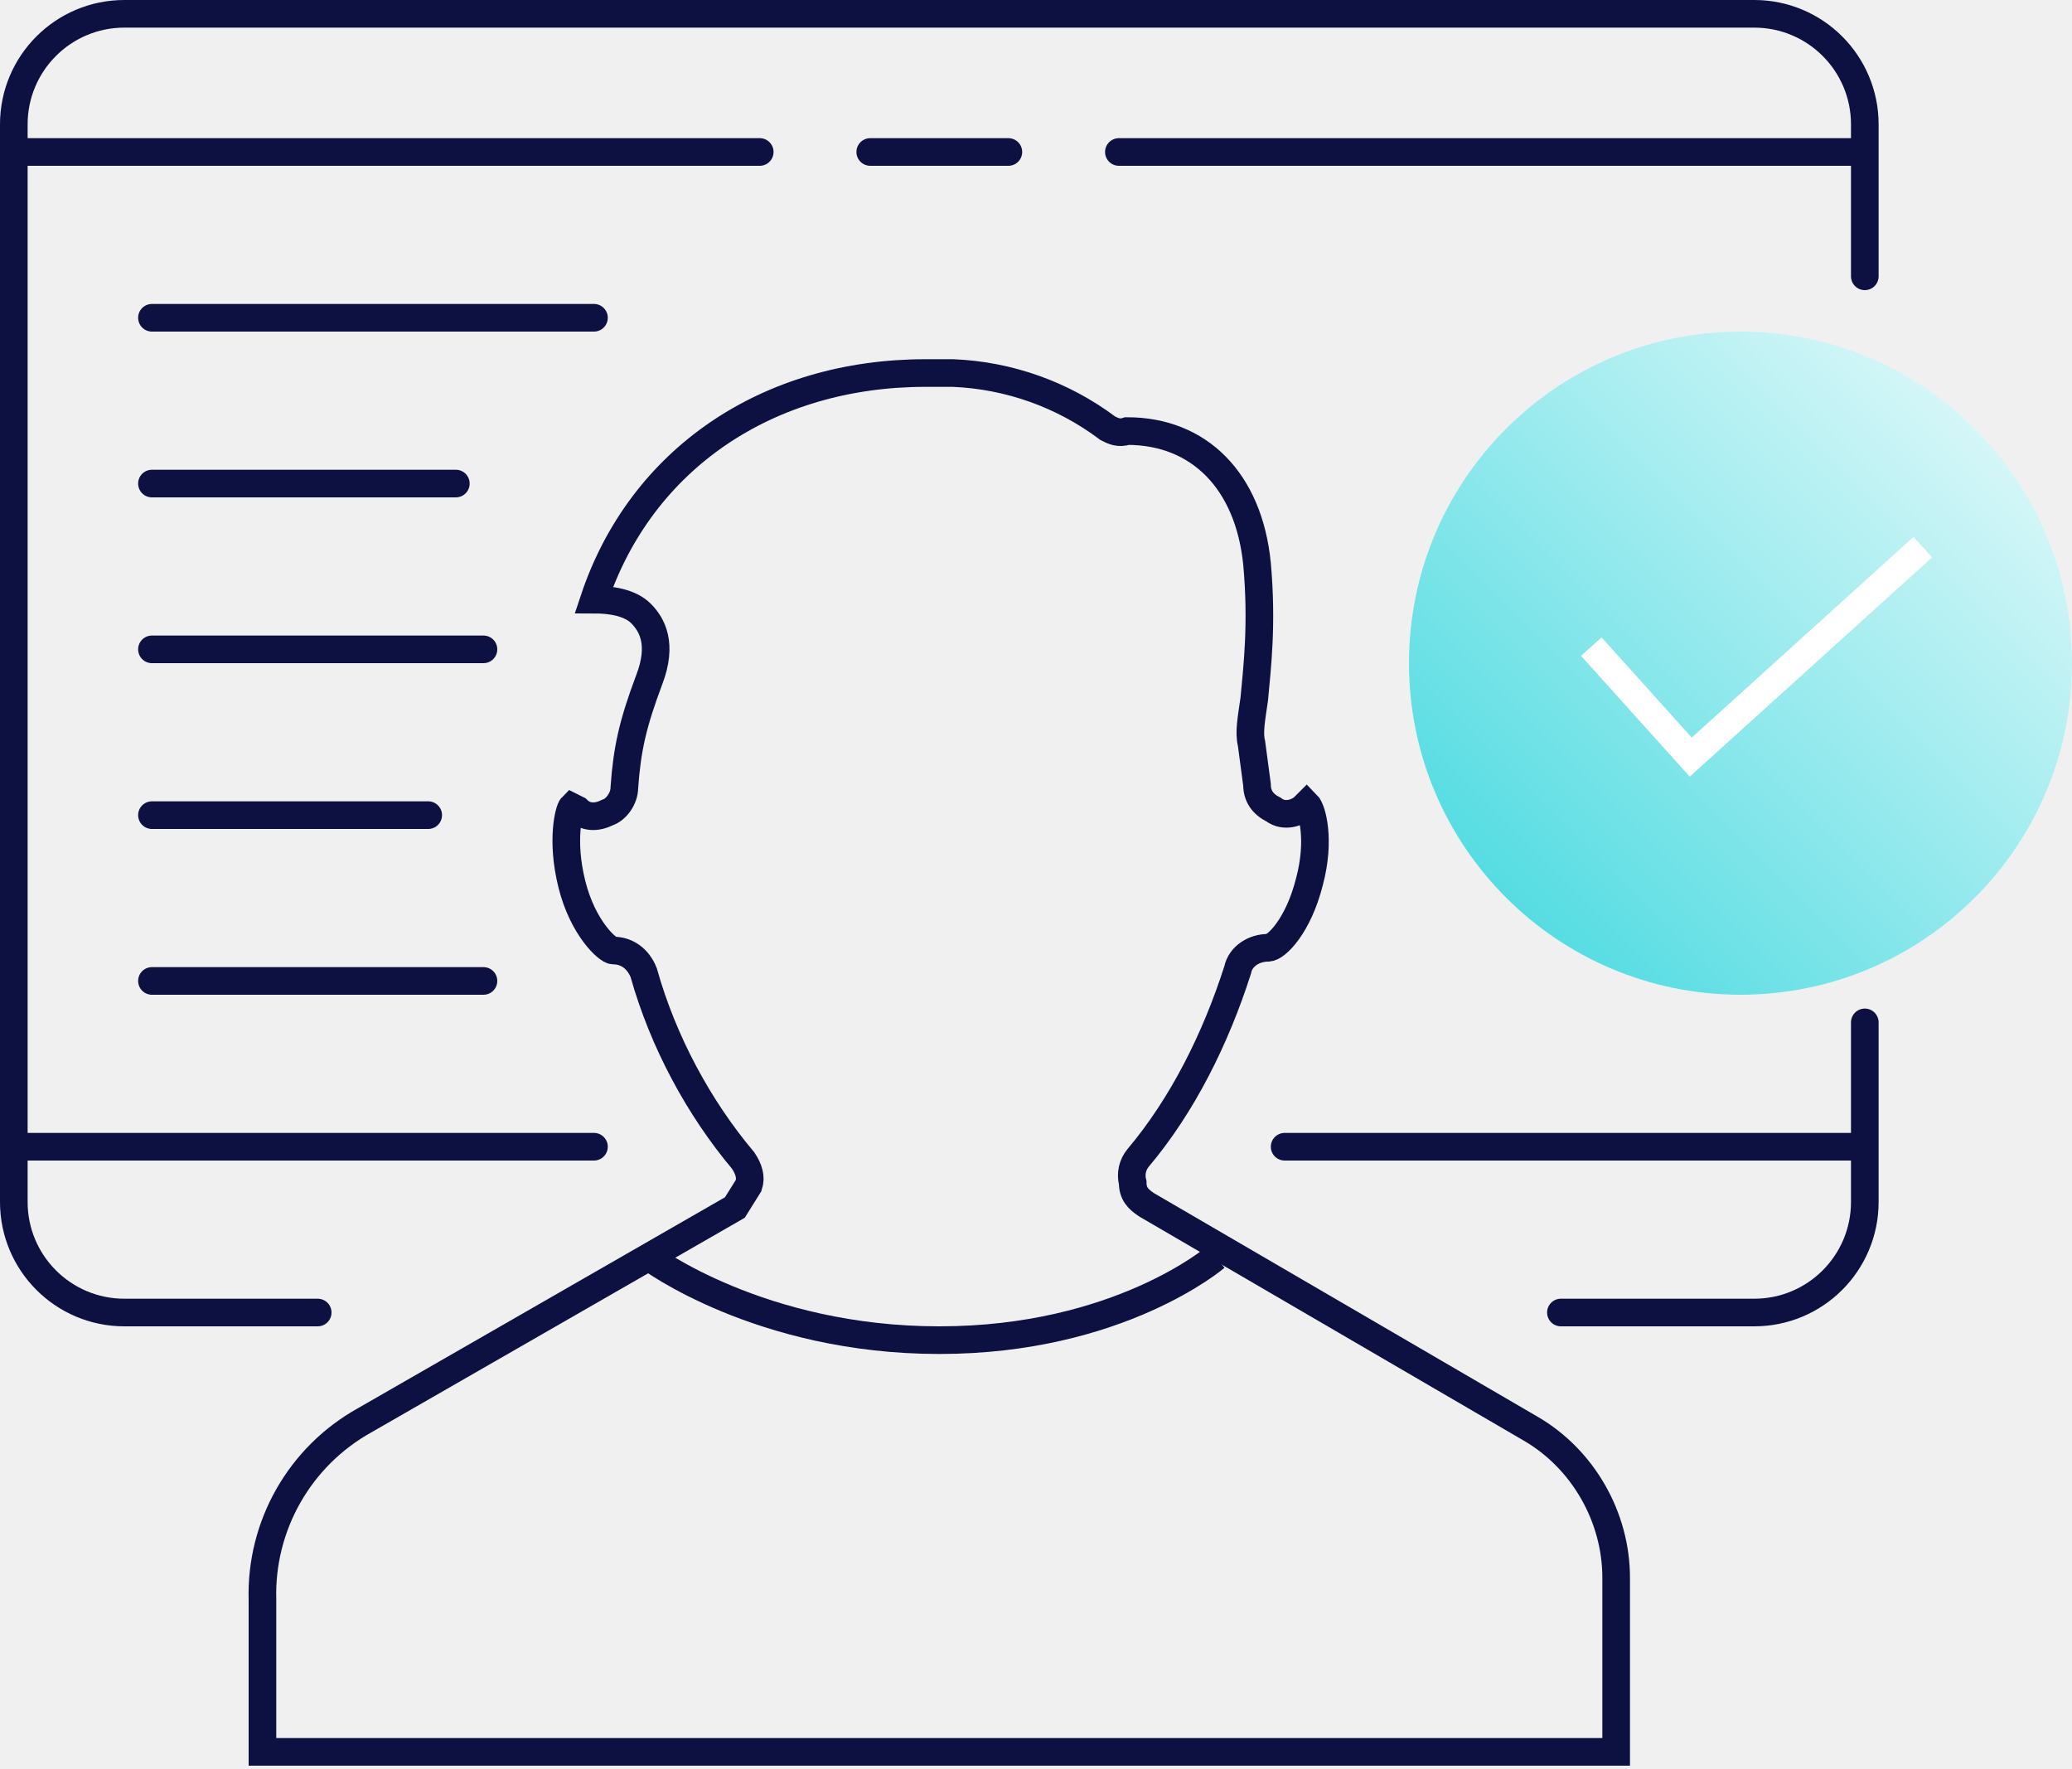
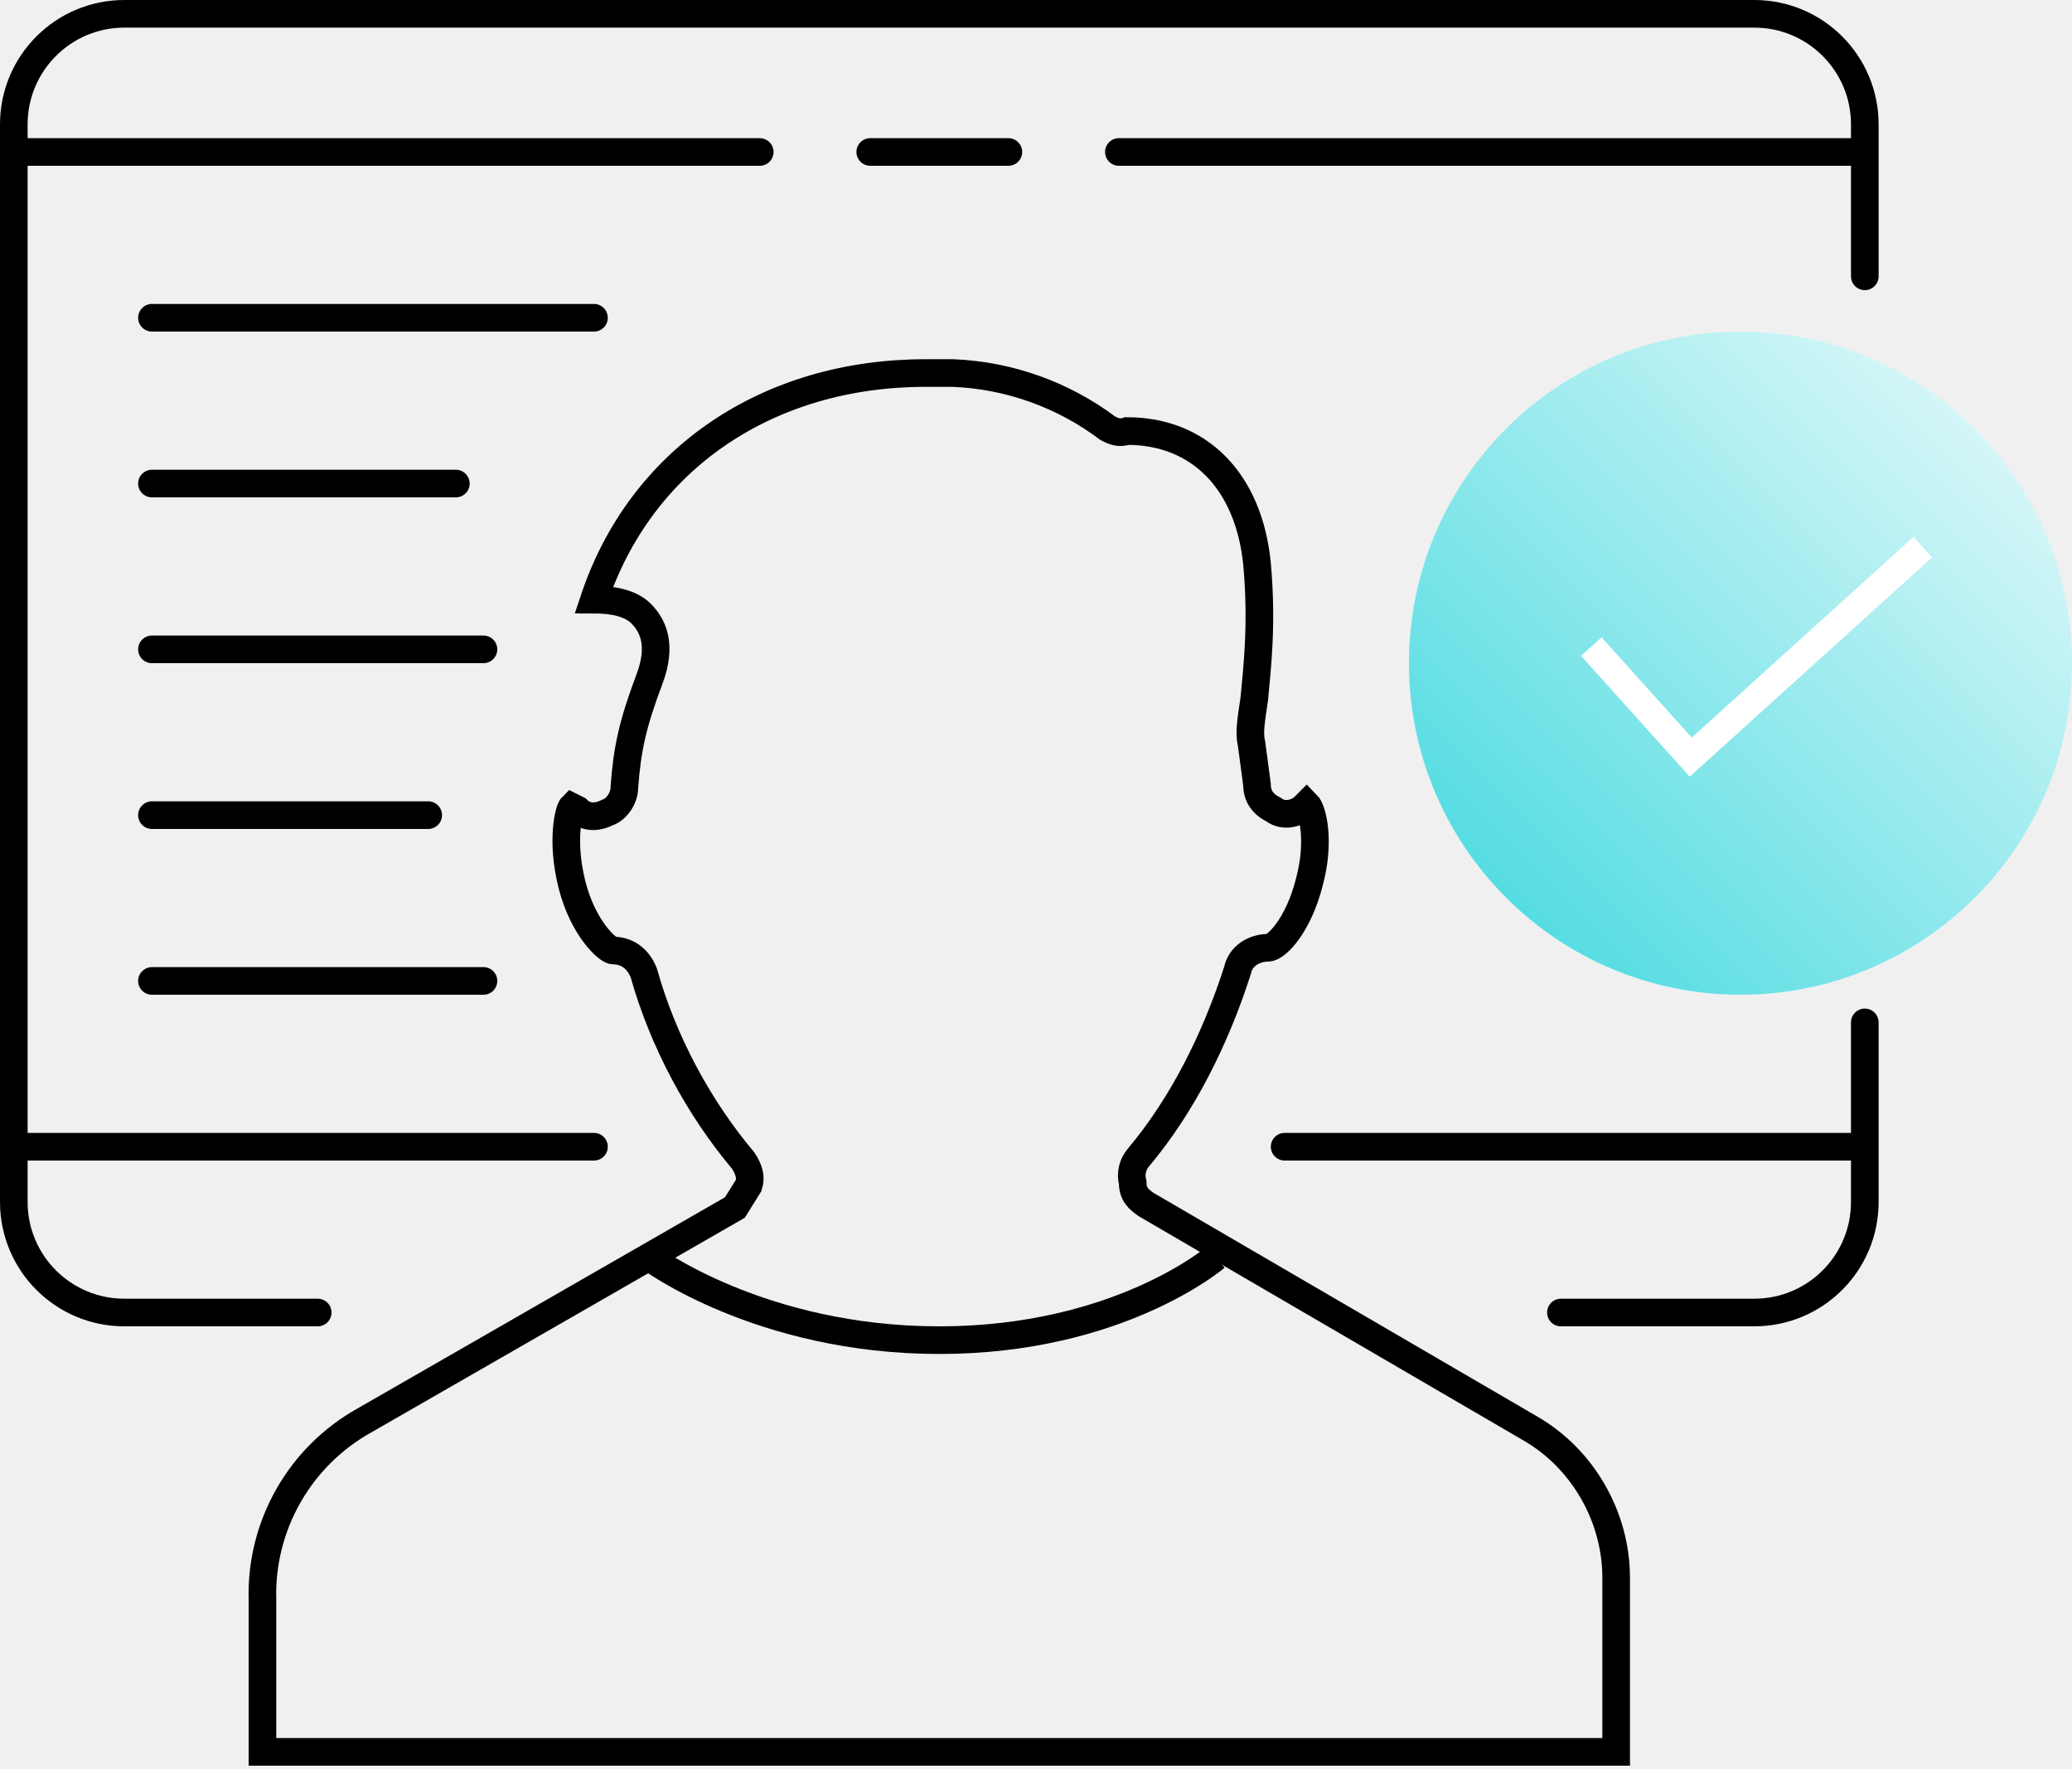
<svg xmlns="http://www.w3.org/2000/svg" width="75" height="64" fill="none">
-   <path d="M40.1 15.5a10 10 0 00-5.6-2h-1c-5.7 0-10.3 3.1-12 8.2.6 0 1.3.1 1.7.5.4.4.8 1.1.3 2.4-.6 1.6-.8 2.5-.9 3.9 0 .4-.3.8-.6.9-.4.2-.8.2-1.1-.1l-.2-.1c-.1.1-.4 1.2 0 2.8.4 1.6 1.3 2.4 1.5 2.4.5 0 .9.3 1.1.8.7 2.5 2 4.9 3.6 6.8.2.3.3.6.2.9l-.5.8-13.4 7.7a7.2 7.2 0 00-3.7 6.5v5.5h49v-6.3c0-2.2-1.2-4.3-3.1-5.4l-13.9-8.1c-.3-.2-.5-.4-.5-.8a1 1 0 01.2-.9c1.6-1.9 2.8-4.3 3.6-6.8.1-.5.6-.8 1.1-.8.3 0 1.1-.8 1.5-2.4.4-1.5.1-2.6-.1-2.8l-.1.1c-.2.2-.7.4-1.1.1-.4-.2-.6-.5-.6-.9l-.2-1.5c-.1-.4 0-.9.1-1.6.1-1.1.3-2.7.1-4.9-.3-3-2.1-4.8-4.7-4.8-.3.1-.5 0-.7-.1z" fill="none" stroke="#0C1142"> </path>
-   <path d="M23.5 45.5s4 3 10.5 3 10-3 10-3" stroke="#0C1142"> </path>
-   <path d="M5.5 23.5h12M5.5 11.5h16M5.5 17.5h11M5.5 35.5h12" stroke="#0C1142" stroke-linecap="round"> </path>
-   <path d="M11.5 47.5h-7a4 4 0 01-4-4v-39a4 4 0 014-4h59a4 4 0 014 4V10m-11 37.5h7a4 4 0 004-4V37M46.5 41.5h21M.5 41.5h21M40.5 5.5h27M.5 5.5h27M31.5 5.5h5" stroke="#0C1142" stroke-miterlimit="10" stroke-linecap="round"> </path>
-   <path d="M5.5 29.5h10" stroke="#0C1142" stroke-linecap="round"> </path>
+   <path d="M40.1 15.5a10 10 0 00-5.6-2h-1c-5.7 0-10.3 3.1-12 8.2.6 0 1.3.1 1.7.5.4.4.8 1.1.3 2.4-.6 1.6-.8 2.5-.9 3.9 0 .4-.3.8-.6.9-.4.2-.8.2-1.1-.1l-.2-.1c-.1.1-.4 1.2 0 2.8.4 1.6 1.3 2.4 1.5 2.4.5 0 .9.3 1.1.8.7 2.5 2 4.9 3.6 6.8.2.3.3.6.2.9l-.5.8-13.4 7.7a7.2 7.2 0 00-3.7 6.5v5.5h49v-6.3c0-2.2-1.2-4.3-3.1-5.4l-13.9-8.1c-.3-.2-.5-.4-.5-.8a1 1 0 01.2-.9c1.6-1.9 2.8-4.3 3.6-6.8.1-.5.6-.8 1.1-.8.3 0 1.1-.8 1.5-2.4.4-1.5.1-2.6-.1-2.8l-.1.1c-.2.2-.7.4-1.1.1-.4-.2-.6-.5-.6-.9l-.2-1.5c-.1-.4 0-.9.1-1.6.1-1.1.3-2.7.1-4.9-.3-3-2.1-4.8-4.7-4.8-.3.1-.5 0-.7-.1z" fill="none" stroke="currentColor"> </path>
+   <path d="M23.5 45.5s4 3 10.5 3 10-3 10-3" stroke="currentColor"> </path>
+   <path d="M5.5 23.5h12M5.5 11.5h16M5.5 17.5h11M5.5 35.5h12" stroke="currentColor" stroke-linecap="round"> </path>
+   <path d="M11.5 47.5h-7a4 4 0 01-4-4v-39a4 4 0 014-4h59a4 4 0 014 4V10m-11 37.5h7a4 4 0 004-4V37M46.5 41.5h21M.5 41.5h21M40.5 5.5h27M.5 5.5h27M31.5 5.5h5" stroke="currentColor" stroke-miterlimit="10" stroke-linecap="round"> </path>
+   <path d="M5.5 29.5h10" stroke="currentColor" stroke-linecap="round"> </path>
  <path d="M63 36a12 12 0 100-24 12 12 0 000 24z" fill="#fff"> </path>
  <path d="M63 36a12 12 0 100-24 12 12 0 000 24z" fill="url(#paint0_linear)"> </path>
  <path d="M57.6 23.4l3.6 4 8.4-7.6" stroke="#fff" stroke-miterlimit="10"> </path>
  <defs>
    <linearGradient id="paint0_linear" x1="54.5" y1="32.5" x2="71.5" y2="15.5" gradientUnits="userSpaceOnUse">
      <stop stop-color="#2BD4DB" stop-opacity=".8"> </stop>
      <stop offset="1" stop-color="#2BD4DB" stop-opacity=".2"> </stop>
    </linearGradient>
  </defs>
</svg>
